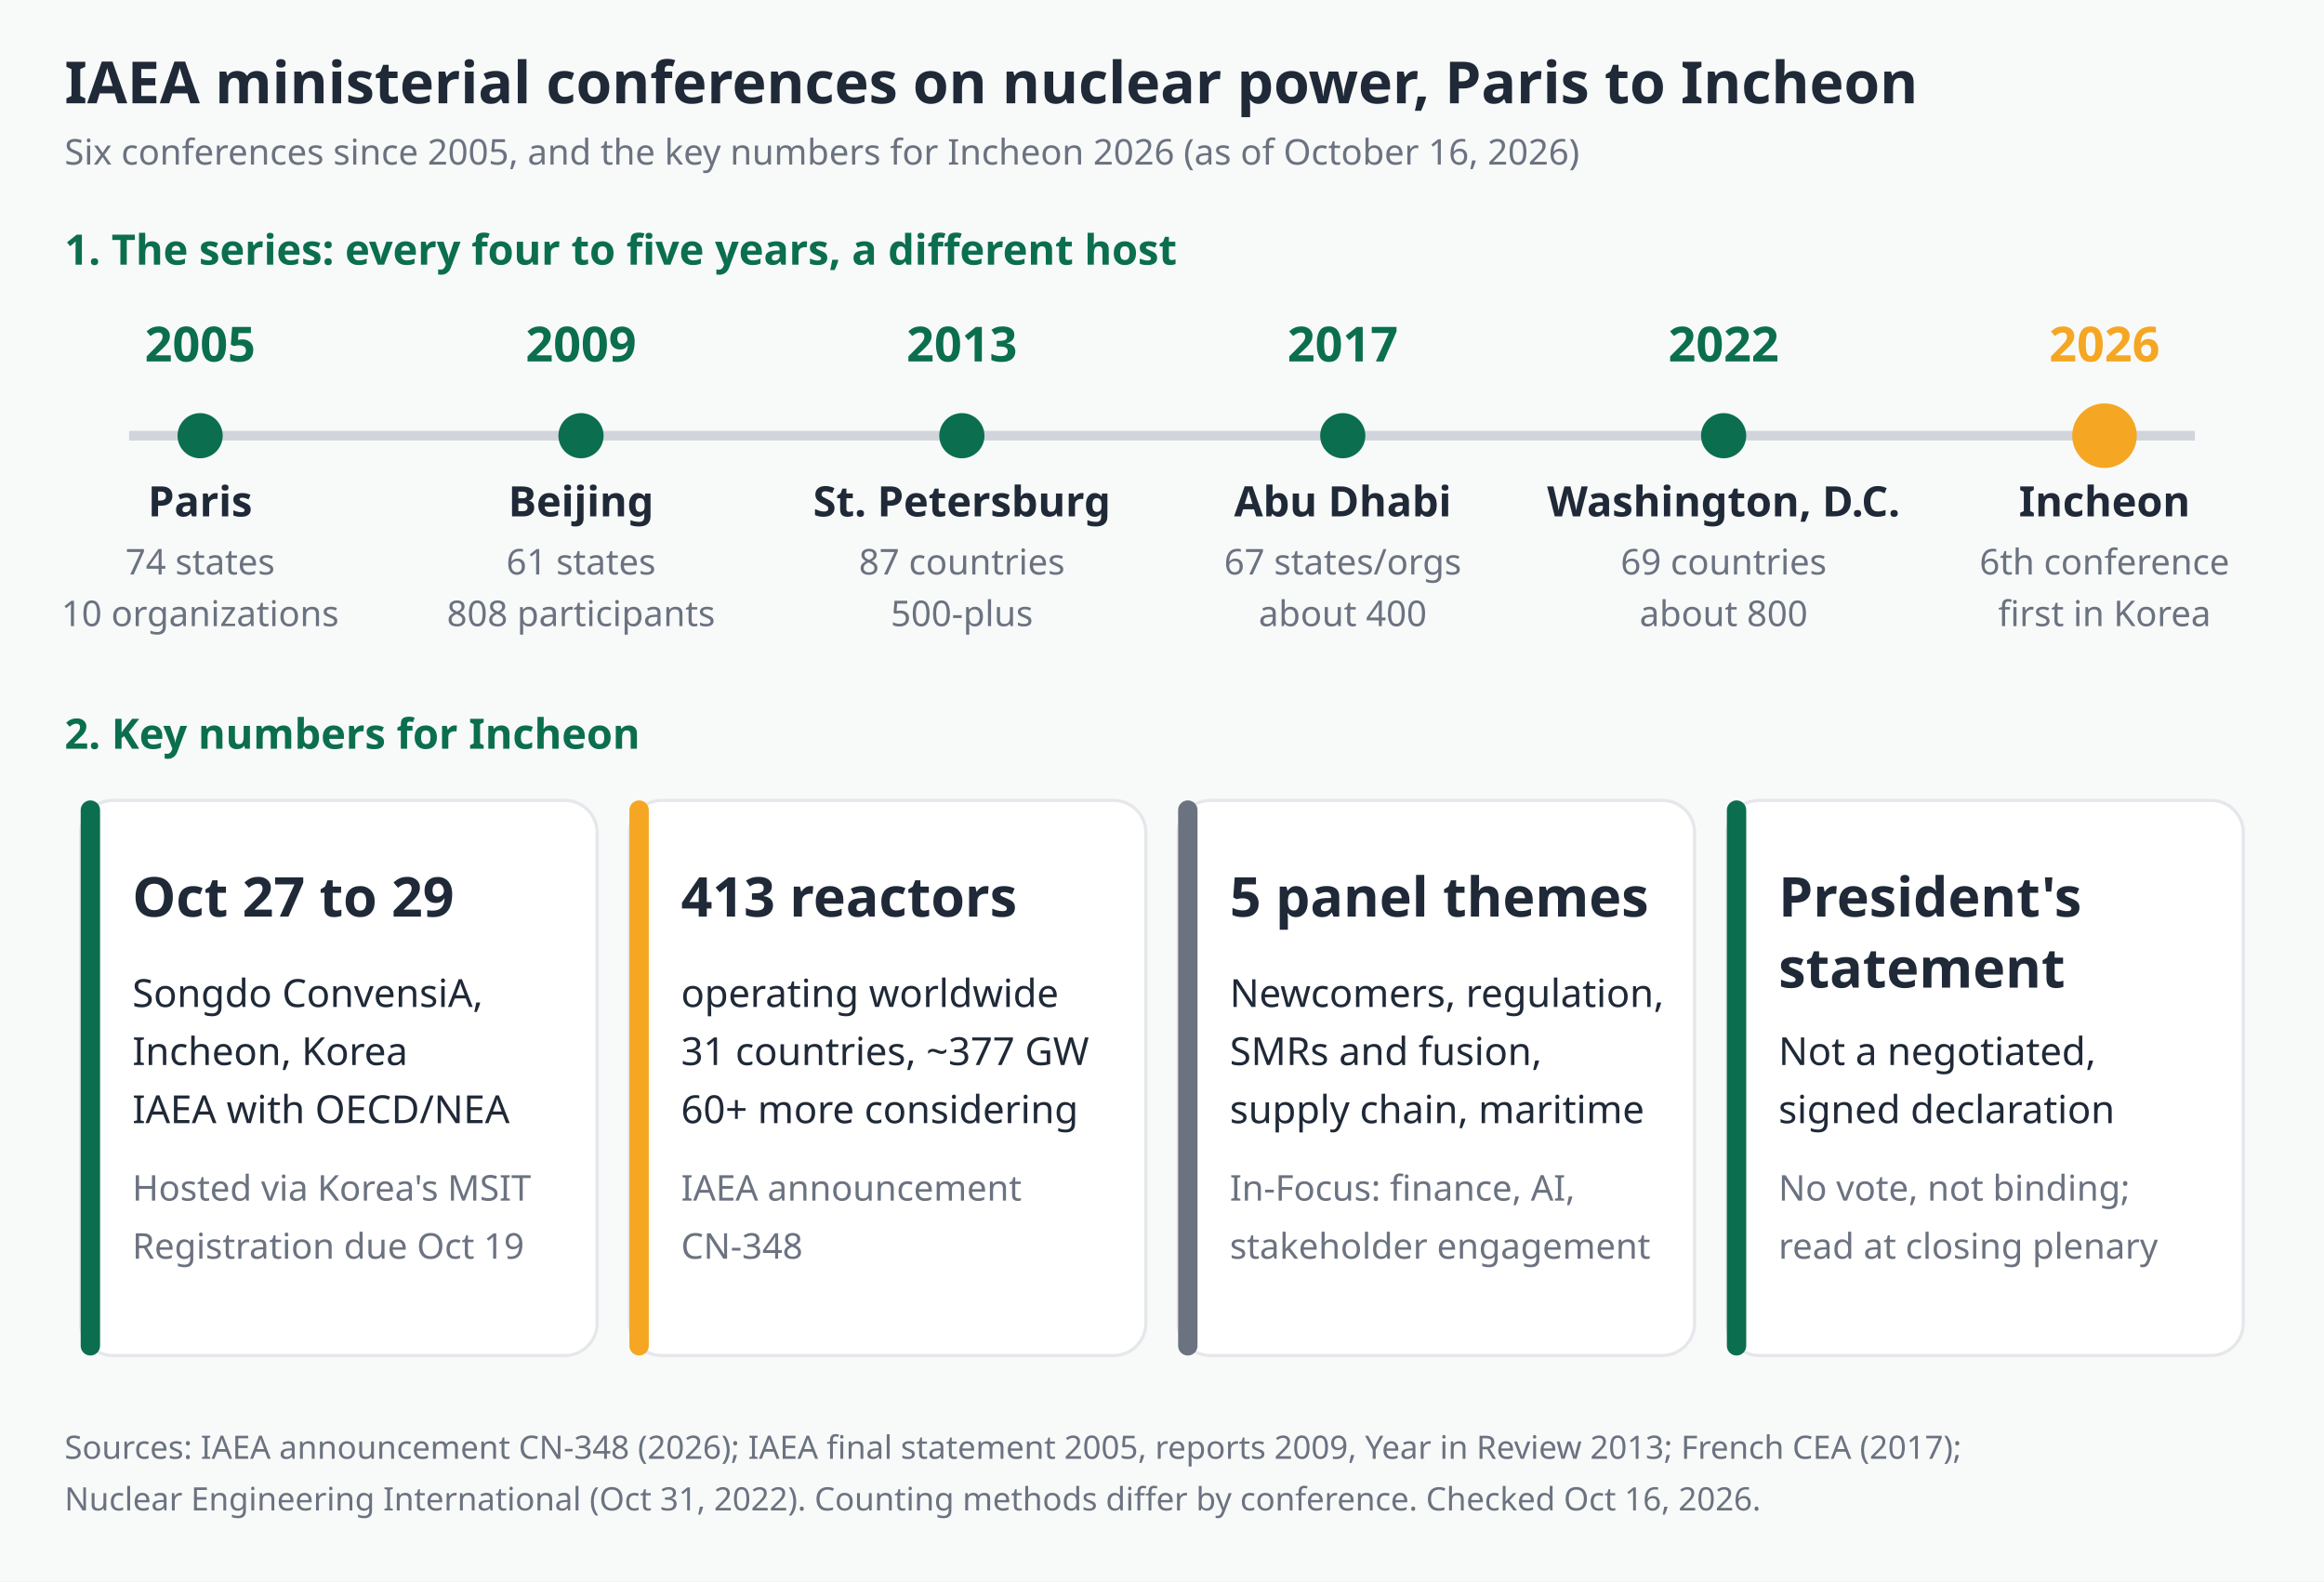
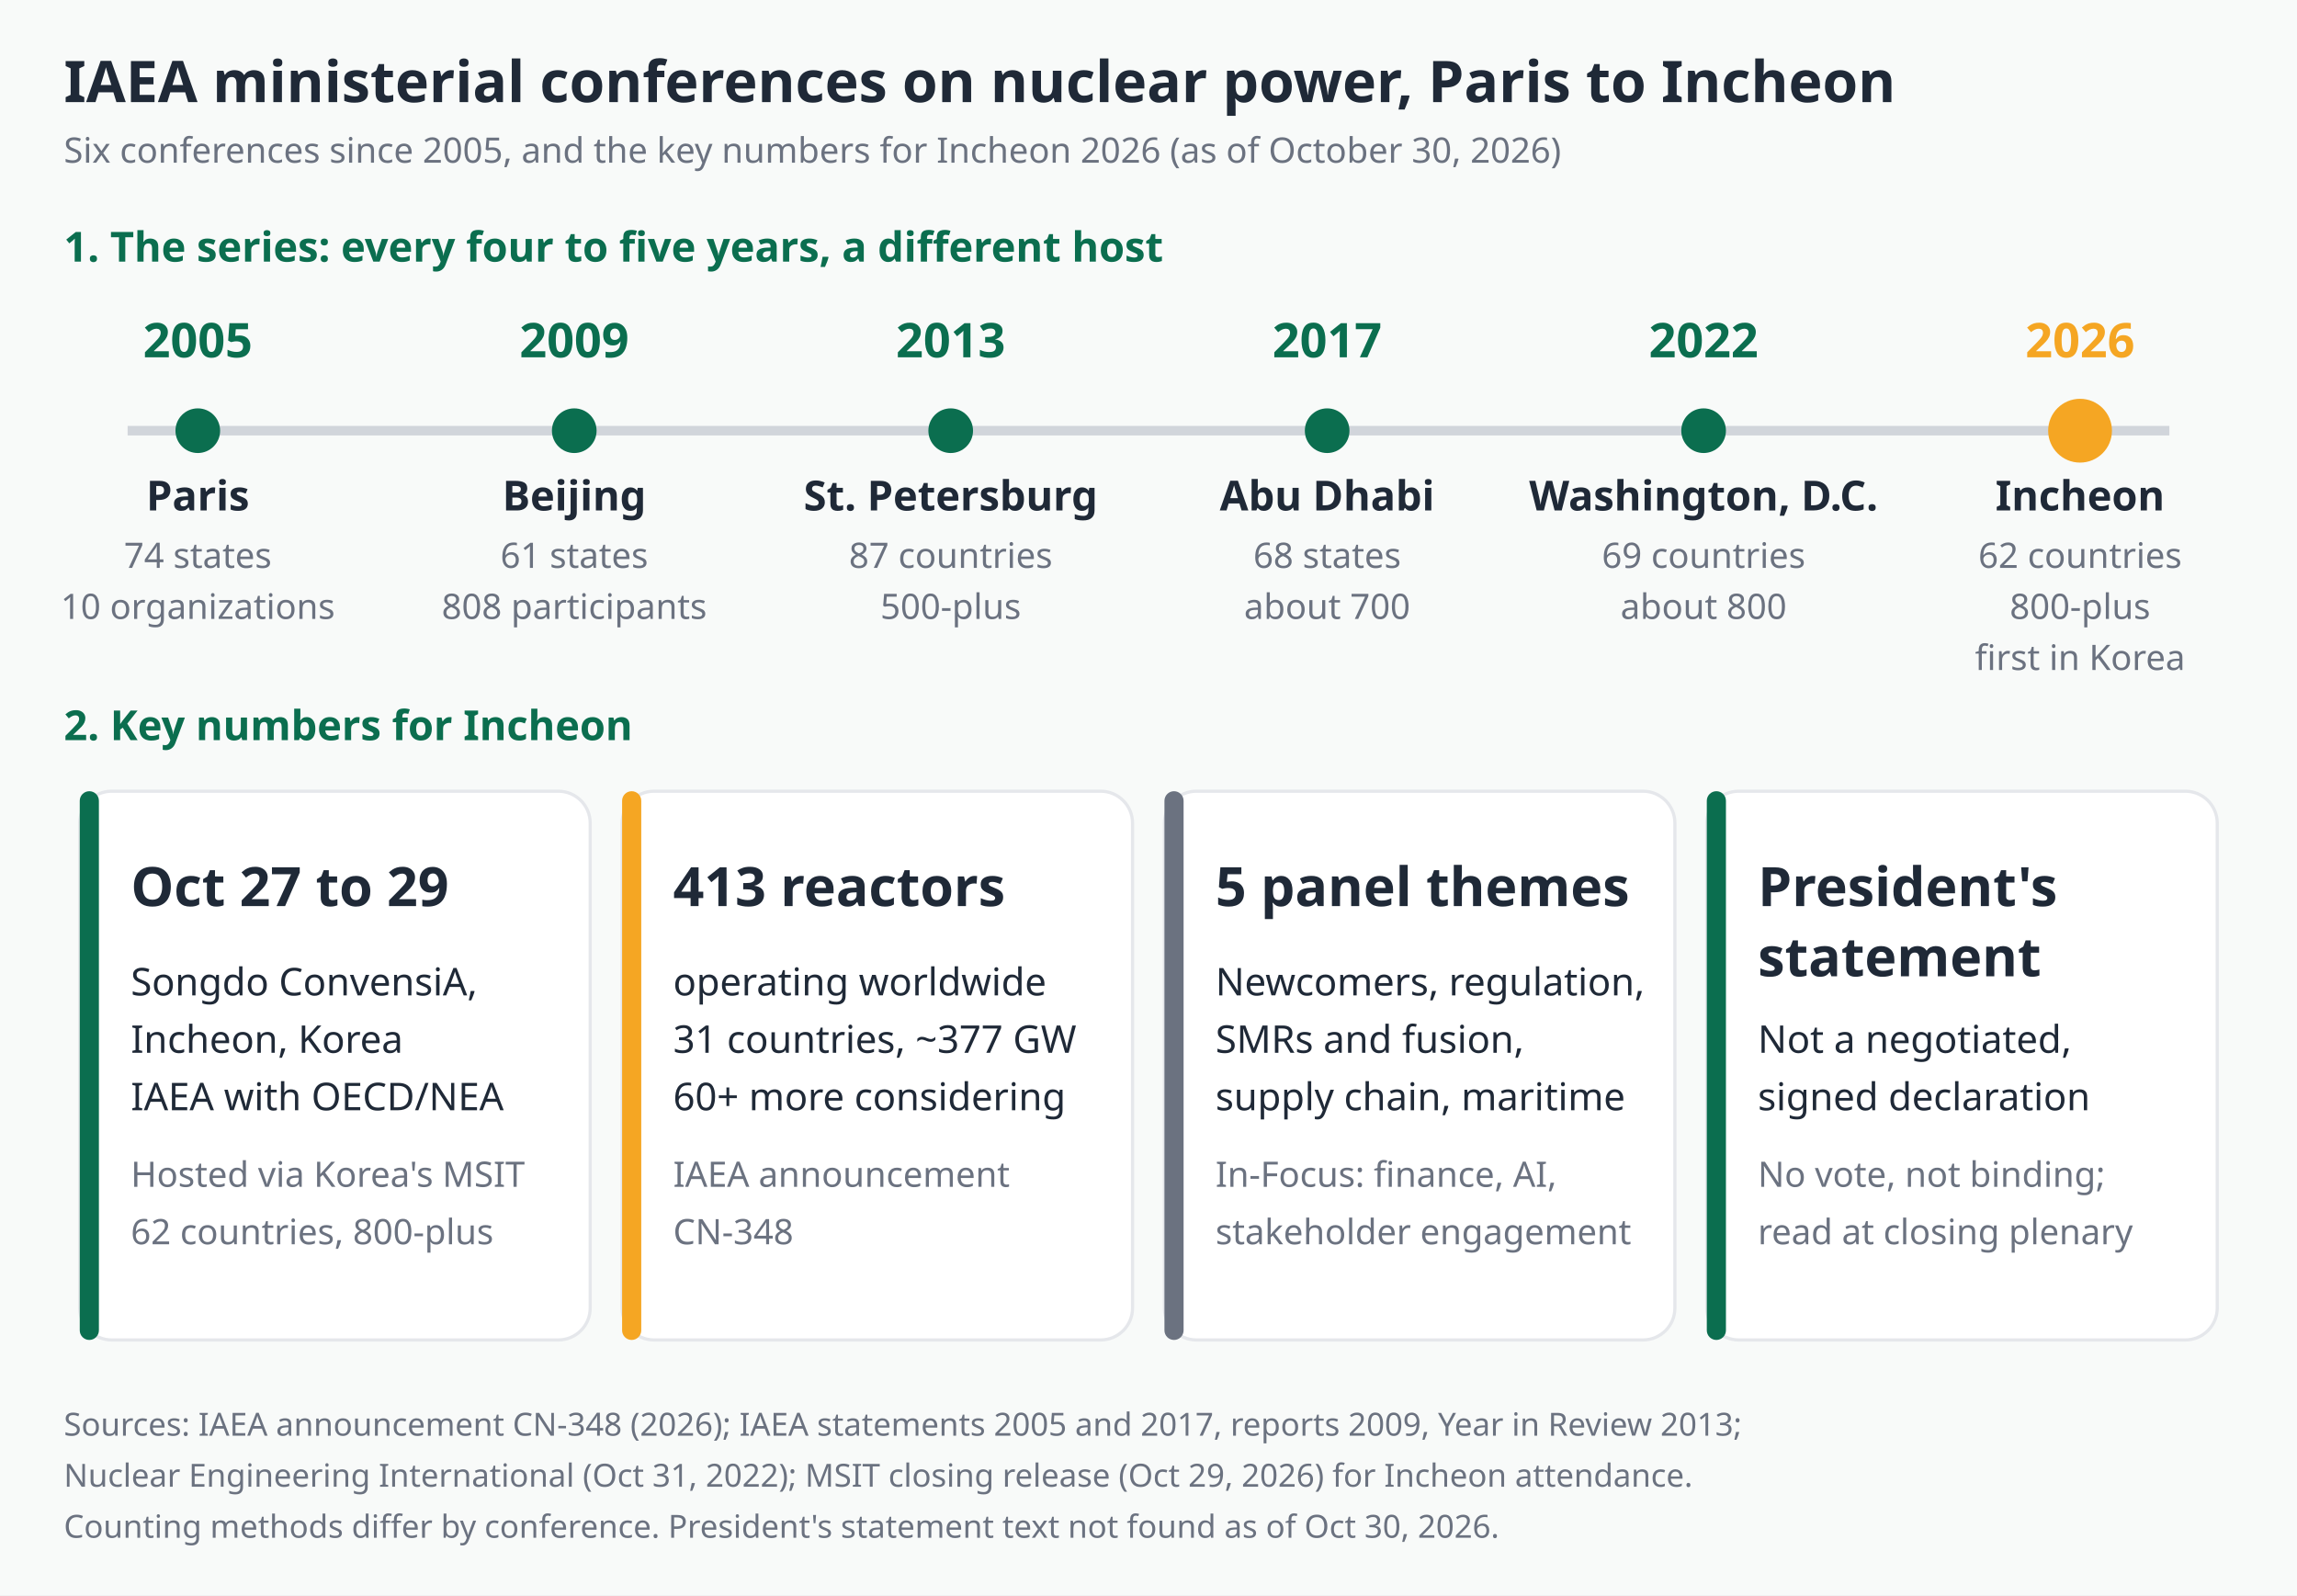
- <svg xmlns="http://www.w3.org/2000/svg" viewBox="0 0 720 490" role="img" aria-labelledby="t" font-family="Pretendard, 'Apple SD Gothic Neo', 'Malgun Gothic', sans-serif">
+ <svg xmlns="http://www.w3.org/2000/svg" viewBox="0 0 720 500" role="img" aria-labelledby="t" font-family="Pretendard, 'Apple SD Gothic Neo', 'Malgun Gothic', sans-serif">
  <style>
    .title { font-size: 18px; font-weight: 800; fill: #1f2937; }
    .sub { font-size: 11px; fill: #6b7280; }
    .hd { font-size: 13px; font-weight: 700; fill: #0b6e4f; }
    .yr { font-size: 15px; font-weight: 800; fill: #0b6e4f; }
    .city { font-size: 13px; font-weight: 700; fill: #1f2937; }
    .num { font-size: 17px; font-weight: 800; fill: #1f2937; }
    .lb { font-size: 12px; fill: #1f2937; }
    .sm { font-size: 11px; fill: #6b7280; }
    .src { font-size: 10px; fill: #6b7280; }
  </style>
-   <rect x="0" y="0" width="720" height="490" fill="#f8faf9" />
+   <rect x="0" y="0" width="720" height="500" fill="#f8faf9" />
  <text x="20" y="32" class="title">IAEA ministerial conferences on nuclear power, Paris to Incheon</text>
-   <text x="20" y="51" class="sub">Six conferences since 2005, and the key numbers for Incheon 2026 (as of October 16, 2026)</text>
+   <text x="20" y="51" class="sub">Six conferences since 2005, and the key numbers for Incheon 2026 (as of October 30, 2026)</text>
  <text x="20" y="82" class="hd">1. The series: every four to five years, a different host</text>
  <line x1="40" y1="135" x2="680" y2="135" stroke="#d1d5db" stroke-width="3" />
  <text x="62" y="112" class="yr" text-anchor="middle">2005</text>
  <circle cx="62" cy="135" r="7" fill="#0b6e4f" />
  <text x="62" y="160" class="city" text-anchor="middle">Paris</text>
  <text x="62" y="178" class="sm" text-anchor="middle">74 states</text>
  <text x="62" y="194" class="sm" text-anchor="middle">10 organizations</text>
  <text x="180" y="112" class="yr" text-anchor="middle">2009</text>
  <circle cx="180" cy="135" r="7" fill="#0b6e4f" />
  <text x="180" y="160" class="city" text-anchor="middle">Beijing</text>
  <text x="180" y="178" class="sm" text-anchor="middle">61 states</text>
  <text x="180" y="194" class="sm" text-anchor="middle">808 participants</text>
  <text x="298" y="112" class="yr" text-anchor="middle">2013</text>
  <circle cx="298" cy="135" r="7" fill="#0b6e4f" />
  <text x="298" y="160" class="city" text-anchor="middle">St. Petersburg</text>
  <text x="298" y="178" class="sm" text-anchor="middle">87 countries</text>
  <text x="298" y="194" class="sm" text-anchor="middle">500-plus</text>
  <text x="416" y="112" class="yr" text-anchor="middle">2017</text>
  <circle cx="416" cy="135" r="7" fill="#0b6e4f" />
  <text x="416" y="160" class="city" text-anchor="middle">Abu Dhabi</text>
-   <text x="416" y="178" class="sm" text-anchor="middle">67 states/orgs</text>
-   <text x="416" y="194" class="sm" text-anchor="middle">about 400</text>
+   <text x="416" y="178" class="sm" text-anchor="middle">68 states</text>
+   <text x="416" y="194" class="sm" text-anchor="middle">about 700</text>
  <text x="534" y="112" class="yr" text-anchor="middle">2022</text>
  <circle cx="534" cy="135" r="7" fill="#0b6e4f" />
  <text x="534" y="160" class="city" text-anchor="middle">Washington, D.C.</text>
  <text x="534" y="178" class="sm" text-anchor="middle">69 countries</text>
  <text x="534" y="194" class="sm" text-anchor="middle">about 800</text>
  <text x="652" y="112" class="yr" text-anchor="middle" style="fill:#f5a623">2026</text>
  <circle cx="652" cy="135" r="10" fill="#f5a623" />
  <text x="652" y="160" class="city" text-anchor="middle">Incheon</text>
-   <text x="652" y="178" class="sm" text-anchor="middle">6th conference</text>
-   <text x="652" y="194" class="sm" text-anchor="middle">first in Korea</text>
+   <text x="652" y="178" class="sm" text-anchor="middle">62 countries</text>
+   <text x="652" y="194" class="sm" text-anchor="middle">800-plus</text>
+   <text x="652" y="210" class="sm" text-anchor="middle">first in Korea</text>
  <text x="20" y="232" class="hd">2. Key numbers for Incheon</text>
  <rect x="25" y="248" width="160" height="172" rx="10" fill="#ffffff" stroke="#e5e7eb" />
  <rect x="25" y="248" width="6" height="172" rx="3" fill="#0b6e4f" />
  <text x="41" y="284" class="num">Oct 27 to 29</text>
  <text x="41" y="312" class="lb">Songdo ConvensiA,</text>
  <text x="41" y="330" class="lb">Incheon, Korea</text>
  <text x="41" y="348" class="lb">IAEA with OECD/NEA</text>
  <text x="41" y="372" class="sm">Hosted via Korea's MSIT</text>
-   <text x="41" y="390" class="sm">Registration due Oct 19</text>
+   <text x="41" y="390" class="sm">62 countries, 800-plus</text>
  <rect x="195" y="248" width="160" height="172" rx="10" fill="#ffffff" stroke="#e5e7eb" />
  <rect x="195" y="248" width="6" height="172" rx="3" fill="#f5a623" />
  <text x="211" y="284" class="num">413 reactors</text>
  <text x="211" y="312" class="lb">operating worldwide</text>
  <text x="211" y="330" class="lb">31 countries, ~377 GW</text>
  <text x="211" y="348" class="lb">60+ more considering</text>
  <text x="211" y="372" class="sm">IAEA announcement</text>
  <text x="211" y="390" class="sm">CN-348</text>
  <rect x="365" y="248" width="160" height="172" rx="10" fill="#ffffff" stroke="#e5e7eb" />
  <rect x="365" y="248" width="6" height="172" rx="3" fill="#6b7280" />
  <text x="381" y="284" class="num">5 panel themes</text>
  <text x="381" y="312" class="lb">Newcomers, regulation,</text>
  <text x="381" y="330" class="lb">SMRs and fusion,</text>
  <text x="381" y="348" class="lb">supply chain, maritime</text>
  <text x="381" y="372" class="sm">In-Focus: finance, AI,</text>
  <text x="381" y="390" class="sm">stakeholder engagement</text>
  <rect x="535" y="248" width="160" height="172" rx="10" fill="#ffffff" stroke="#e5e7eb" />
  <rect x="535" y="248" width="6" height="172" rx="3" fill="#0b6e4f" />
  <text x="551" y="284" class="num">President's</text>
  <text x="551" y="306" class="num">statement</text>
  <text x="551" y="330" class="lb">Not a negotiated,</text>
  <text x="551" y="348" class="lb">signed declaration</text>
  <text x="551" y="372" class="sm">No vote, not binding;</text>
  <text x="551" y="390" class="sm">read at closing plenary</text>
-   <text x="20" y="452" class="src">Sources: IAEA announcement CN-348 (2026); IAEA final statement 2005, reports 2009, Year in Review 2013; French CEA (2017);</text>
-   <text x="20" y="468" class="src">Nuclear Engineering International (Oct 31, 2022). Counting methods differ by conference. Checked Oct 16, 2026.</text>
+   <text x="20" y="450" class="src">Sources: IAEA announcement CN-348 (2026); IAEA statements 2005 and 2017, reports 2009, Year in Review 2013;</text>
+   <text x="20" y="466" class="src">Nuclear Engineering International (Oct 31, 2022); MSIT closing release (Oct 29, 2026) for Incheon attendance.</text>
+   <text x="20" y="482" class="src">Counting methods differ by conference. President's statement text not found as of Oct 30, 2026.</text>
</svg>
